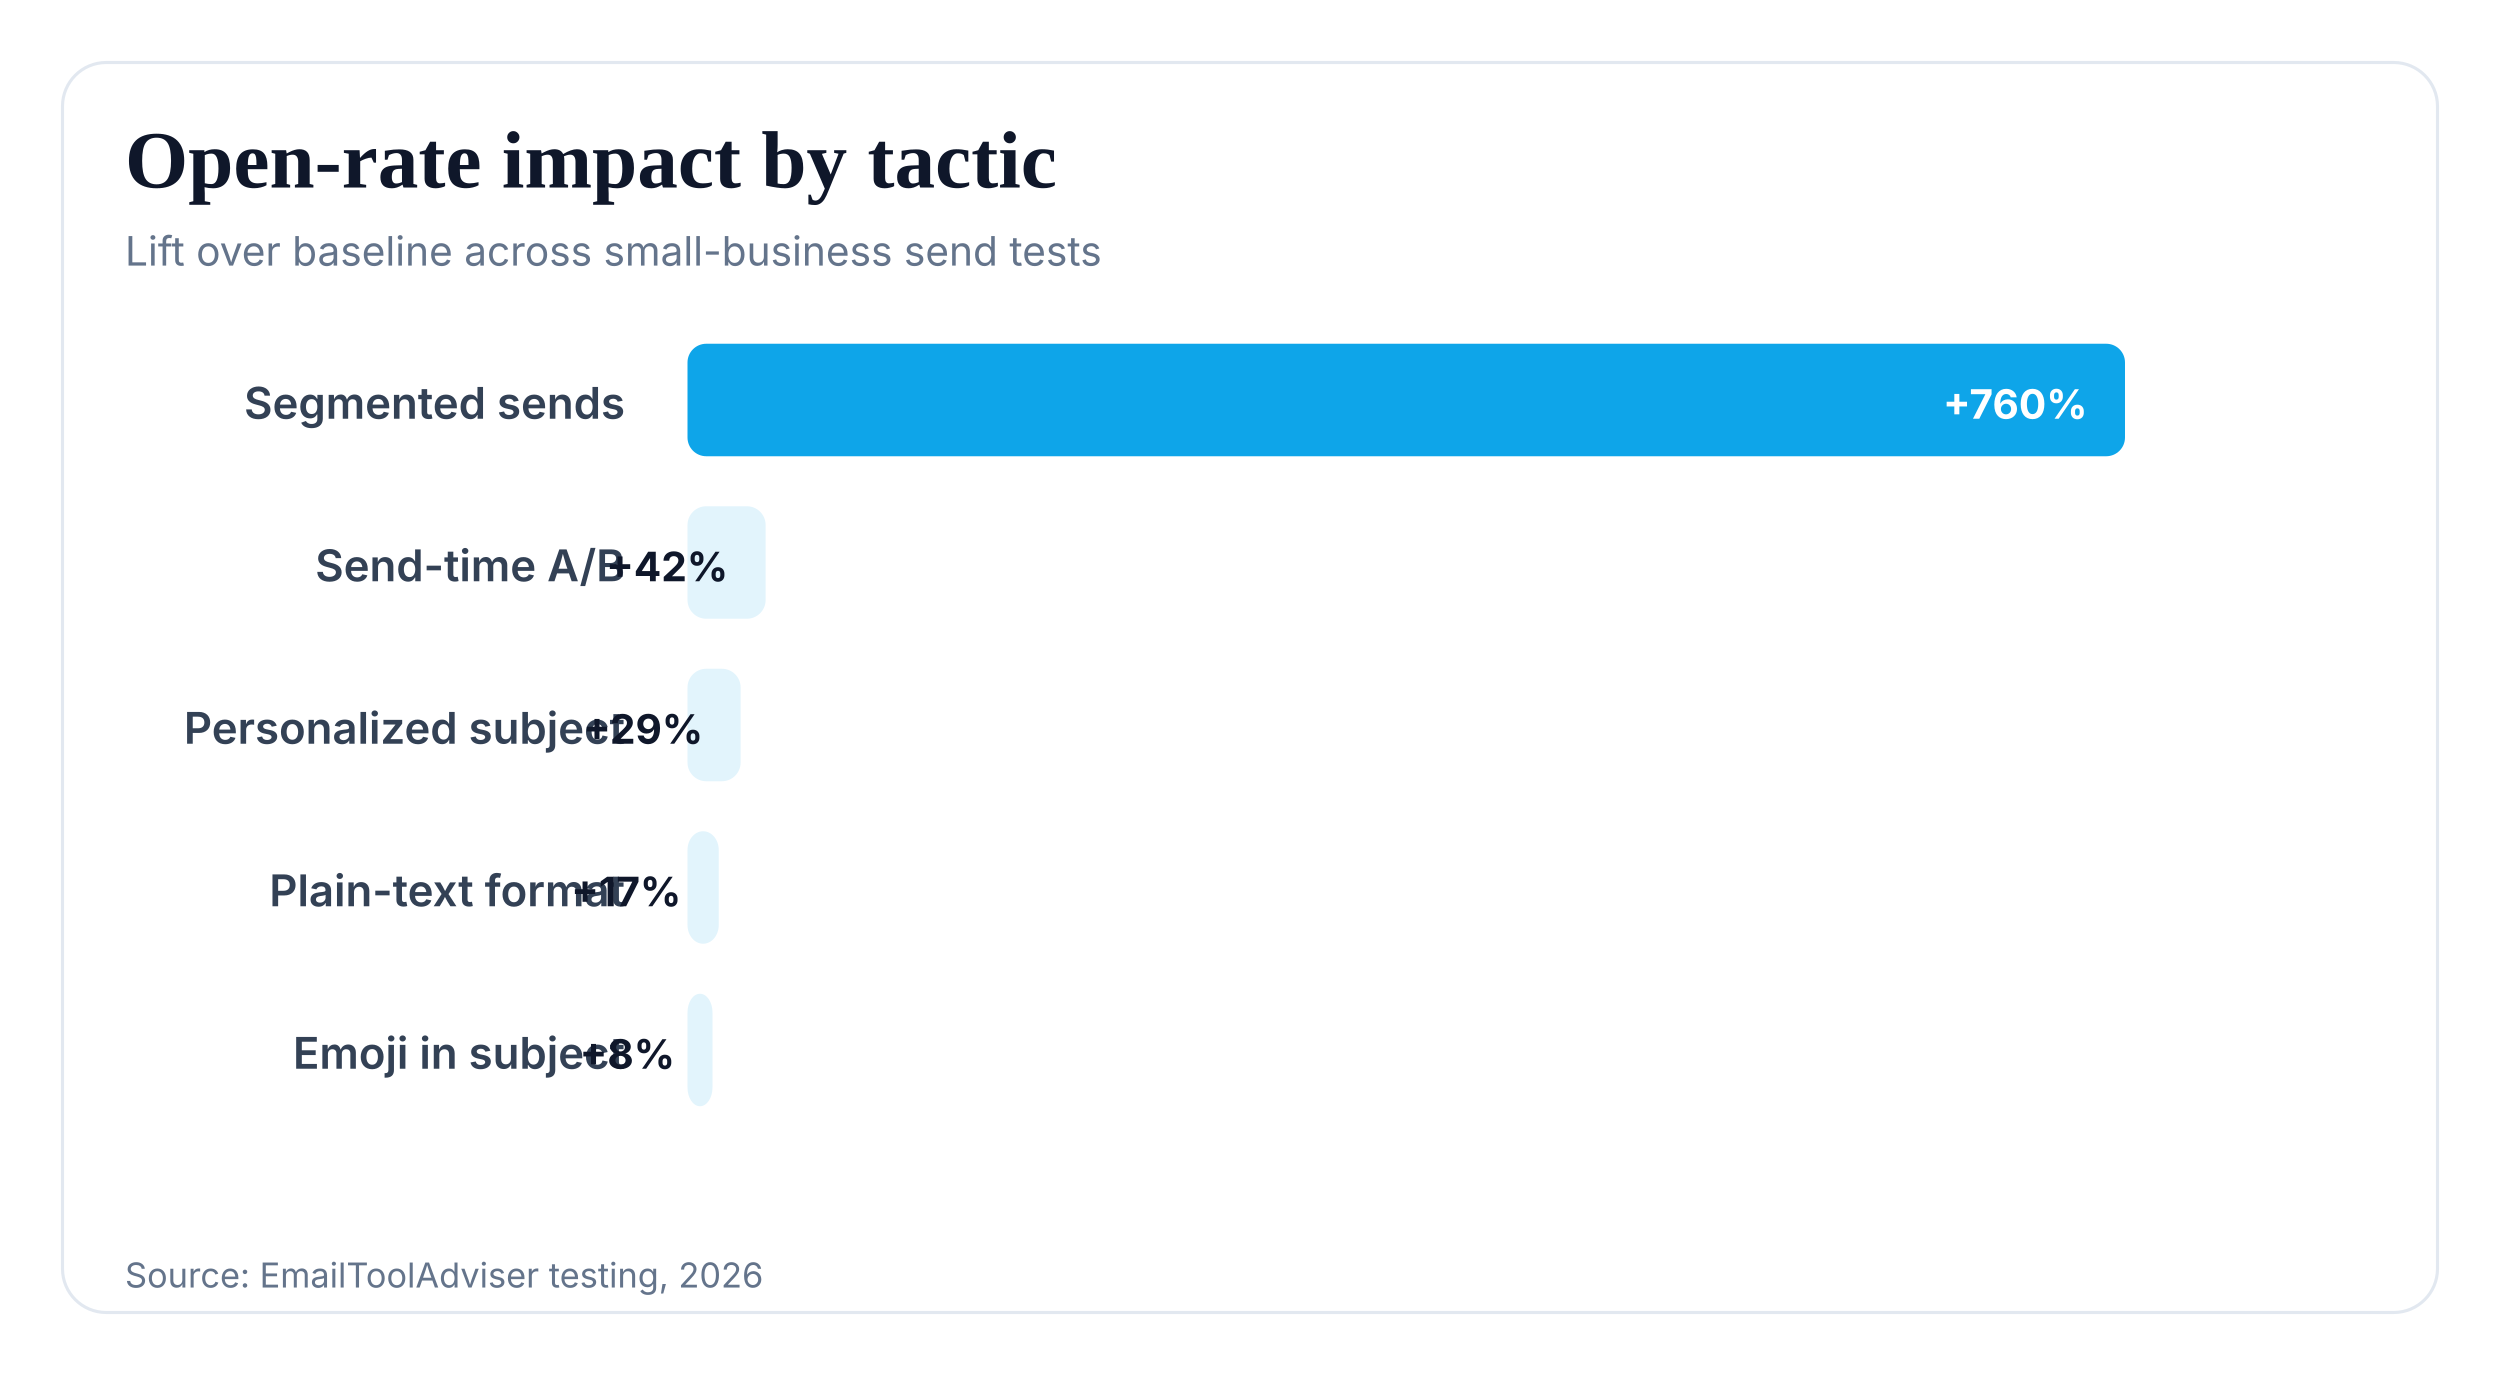
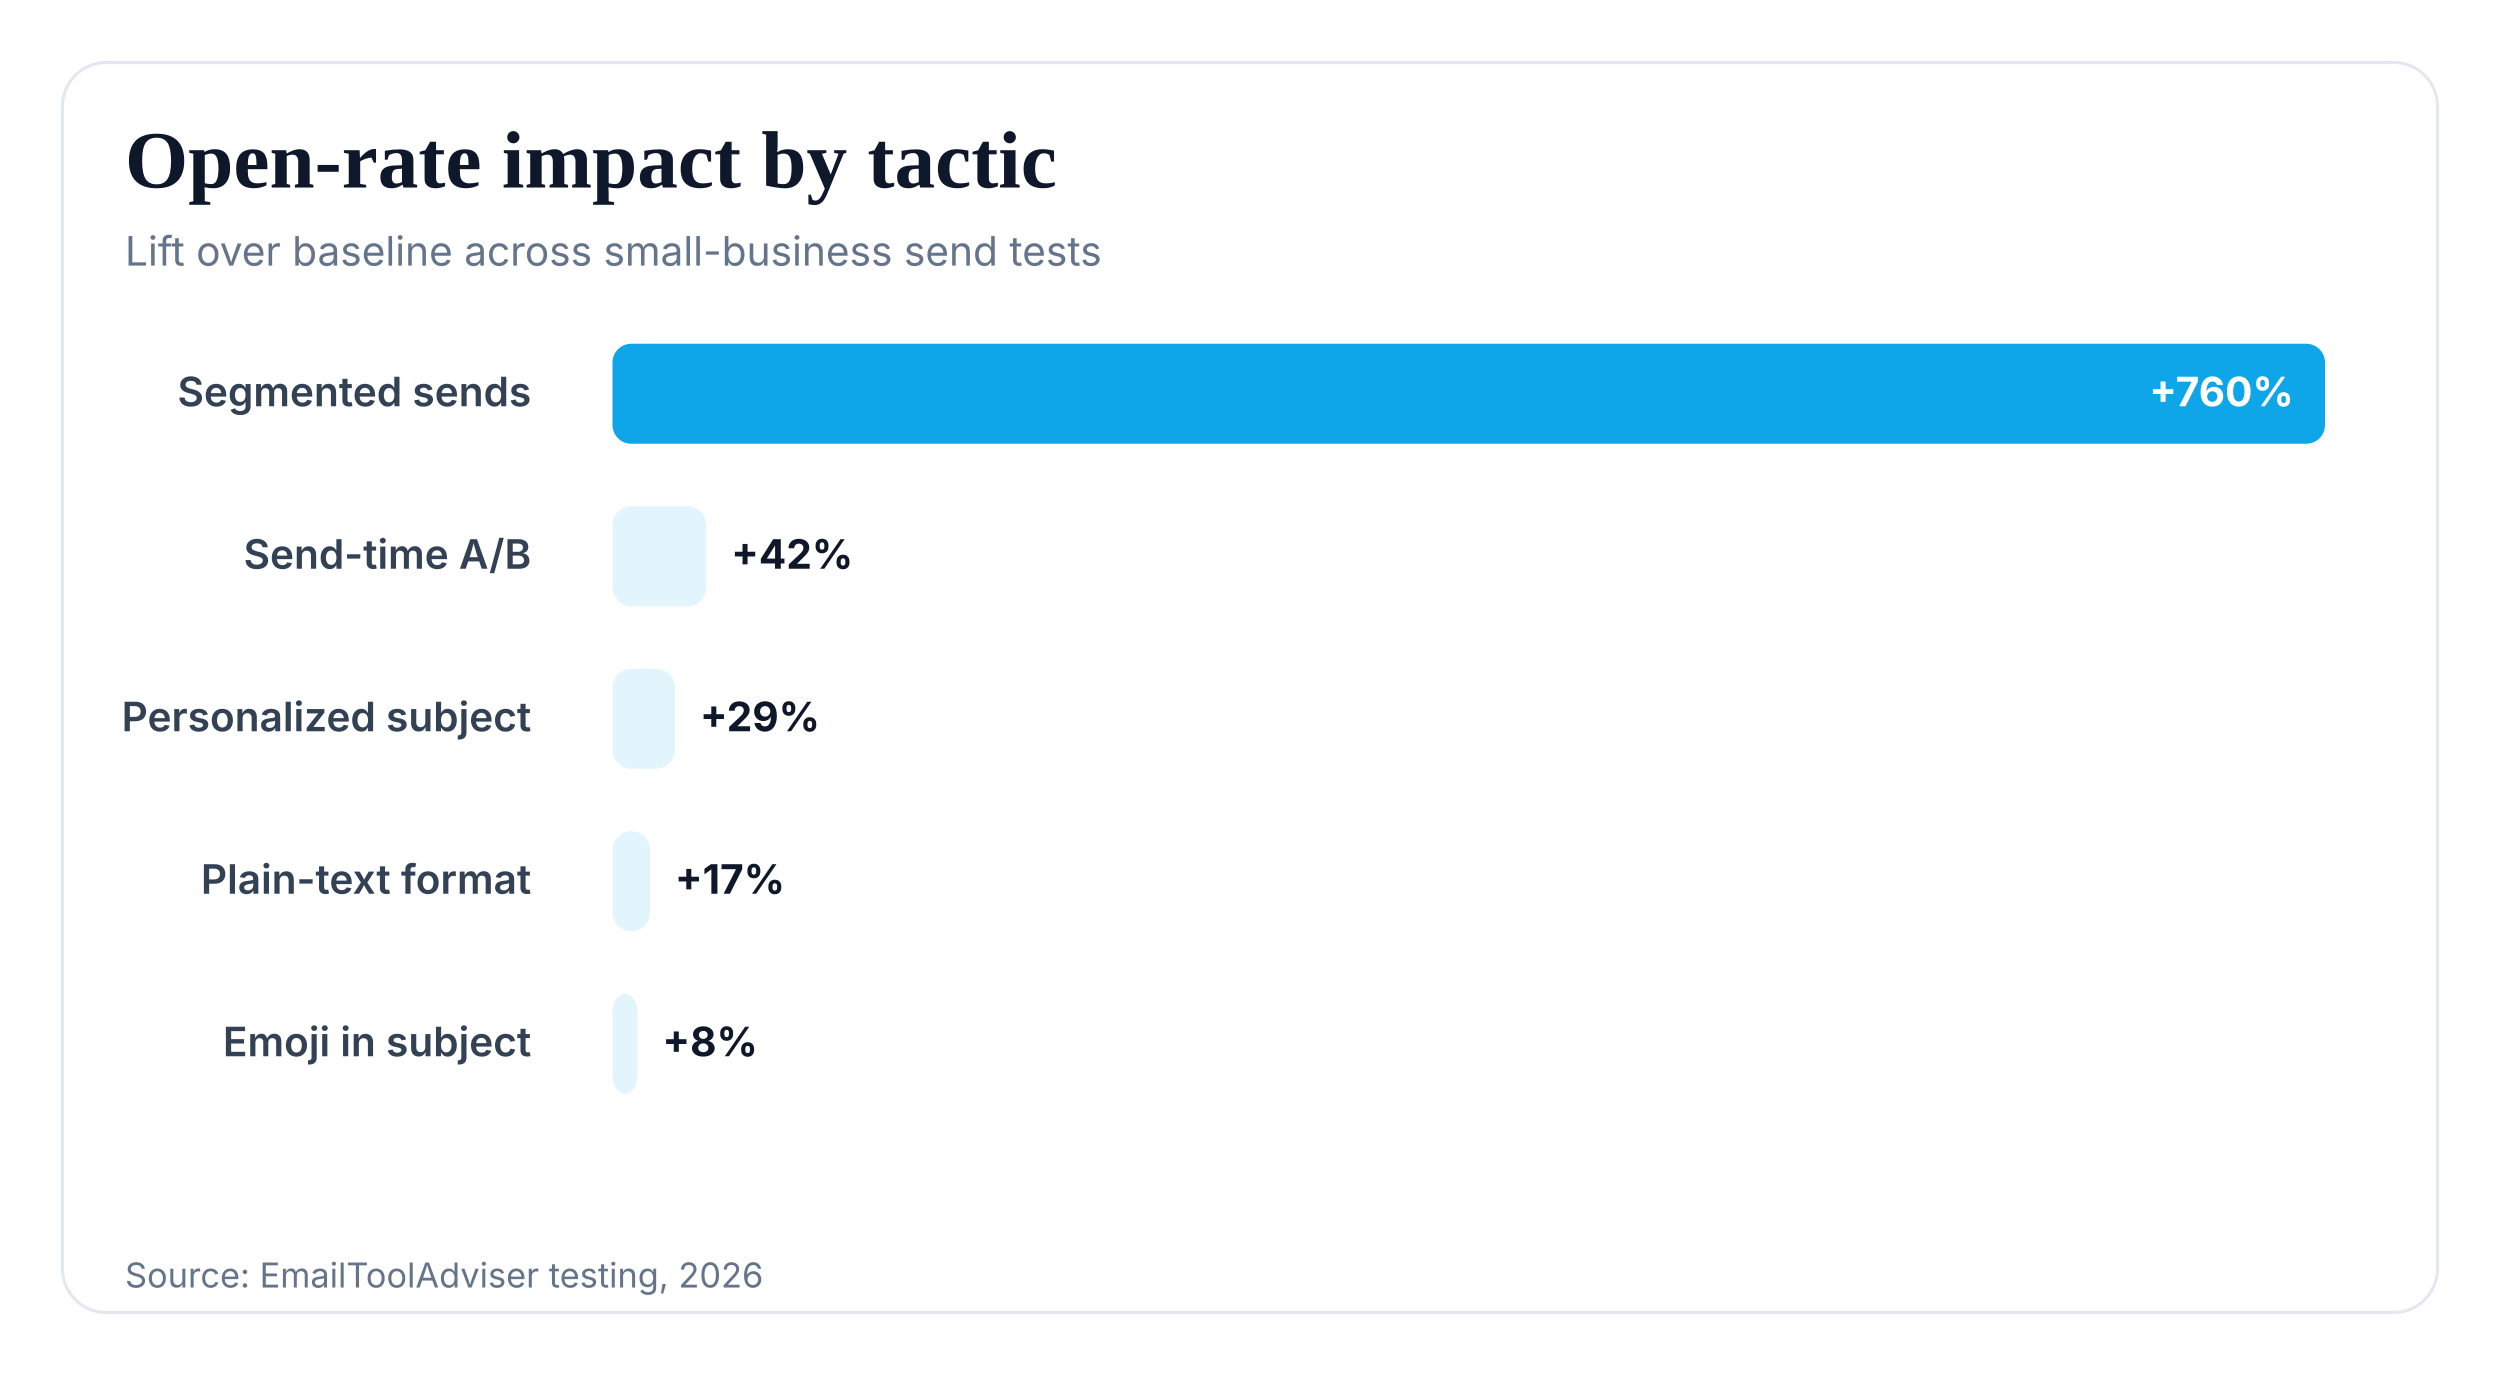
- <svg xmlns="http://www.w3.org/2000/svg" viewBox="0 0 800 440" preserveAspectRatio="xMidYMid meet" role="img">
+ <svg xmlns="http://www.w3.org/2000/svg" viewBox="0 0 800 440" preserveAspectRatio="xMinYMin meet" role="img" style="width:100%;height:auto;">
  <style>
-   .serif  { font-family: 'Playfair Display', Georgia, 'Times New Roman', serif; font-weight: 800; }
-   .sans   { font-family: 'Inter', -apple-system, BlinkMacSystemFont, sans-serif; }
-   .label  { font-family: 'Inter', sans-serif; font-weight: 700; text-transform: uppercase; letter-spacing: 0.08em; }
+   .serif  { font-family: Georgia, 'Times New Roman', 'Playfair Display', serif; font-weight: 800; }
+   .sans   { font-family: system-ui, -apple-system, BlinkMacSystemFont, 'Segoe UI', sans-serif; }
+   .label  { font-family: system-ui, sans-serif; font-weight: 700; text-transform: uppercase; letter-spacing: 0.08em; }
</style>
  <rect width="800" height="440" fill="#ffffff" />
  <rect x="20" y="20" rx="14" ry="14" width="760" height="400" fill="#ffffff" stroke="#e2e8f0" stroke-width="1" />
  <text x="40" y="60" class="serif" font-size="26" fill="#0f172a">Open-rate impact by tactic</text>
  <text x="40" y="85" class="sans" font-size="13" fill="#64748b">Lift over baseline across small-business send tests</text>
-   <text x="200" y="134" class="sans" font-size="14" fill="#334155" text-anchor="end" font-weight="600">Segmented sends</text>
-   <rect x="220" y="110" rx="6" ry="6" width="460" height="36" fill="#0ea5e9" />
-   <text x="668" y="134" class="sans" font-size="13" fill="#ffffff" text-anchor="end" font-weight="700">+760%</text>
-   <text x="200" y="186" class="sans" font-size="14" fill="#334155" text-anchor="end" font-weight="600">Send-time A/B</text>
-   <rect x="220" y="162" rx="6" ry="6" width="25" height="36" fill="#e2f4fc" />
-   <text x="233" y="186" class="sans" font-size="13" fill="#0f172a" text-anchor="end" font-weight="700">+42%</text>
-   <text x="200" y="238" class="sans" font-size="14" fill="#334155" text-anchor="end" font-weight="600">Personalized subject</text>
-   <rect x="220" y="214" rx="6" ry="6" width="17" height="36" fill="#e2f4fc" />
-   <text x="225" y="238" class="sans" font-size="13" fill="#0f172a" text-anchor="end" font-weight="700">+29%</text>
-   <text x="200" y="290" class="sans" font-size="14" fill="#334155" text-anchor="end" font-weight="600">Plain-text format</text>
-   <rect x="220" y="266" rx="6" ry="6" width="10" height="36" fill="#e2f4fc" />
-   <text x="218" y="290" class="sans" font-size="13" fill="#0f172a" text-anchor="end" font-weight="700">+17%</text>
-   <text x="200" y="342" class="sans" font-size="14" fill="#334155" text-anchor="end" font-weight="600">Emoji in subject</text>
-   <rect x="220" y="318" rx="6" ry="6" width="8" height="36" fill="#e2f4fc" />
-   <text x="216" y="342" class="sans" font-size="13" fill="#0f172a" text-anchor="end" font-weight="700">+8%</text>
+   <text x="170" y="130" class="sans" font-size="13" fill="#334155" text-anchor="end" font-weight="600">Segmented sends</text>
+   <rect x="196" y="110" rx="6" ry="6" width="548" height="32" fill="#0ea5e9" />
+   <text x="734" y="130" class="sans" font-size="13" fill="#ffffff" text-anchor="end" font-weight="700">+760%</text>
+   <text x="170" y="182" class="sans" font-size="13" fill="#334155" text-anchor="end" font-weight="600">Send-time A/B</text>
+   <rect x="196" y="162" rx="6" ry="6" width="30" height="32" fill="#e2f4fc" />
+   <text x="234" y="182" class="sans" font-size="13" fill="#0f172a" text-anchor="start" font-weight="700">+42%</text>
+   <text x="170" y="234" class="sans" font-size="13" fill="#334155" text-anchor="end" font-weight="600">Personalized subject</text>
+   <rect x="196" y="214" rx="6" ry="6" width="20" height="32" fill="#e2f4fc" />
+   <text x="224" y="234" class="sans" font-size="13" fill="#0f172a" text-anchor="start" font-weight="700">+29%</text>
+   <text x="170" y="286" class="sans" font-size="13" fill="#334155" text-anchor="end" font-weight="600">Plain-text format</text>
+   <rect x="196" y="266" rx="6" ry="6" width="12" height="32" fill="#e2f4fc" />
+   <text x="216" y="286" class="sans" font-size="13" fill="#0f172a" text-anchor="start" font-weight="700">+17%</text>
+   <text x="170" y="338" class="sans" font-size="13" fill="#334155" text-anchor="end" font-weight="600">Emoji in subject</text>
+   <rect x="196" y="318" rx="6" ry="6" width="8" height="32" fill="#e2f4fc" />
+   <text x="212" y="338" class="sans" font-size="13" fill="#0f172a" text-anchor="start" font-weight="700">+8%</text>
  <text x="40" y="412" class="sans" font-size="11" fill="#64748b">Source: EmailToolAdviser testing, 2026</text>
</svg>
